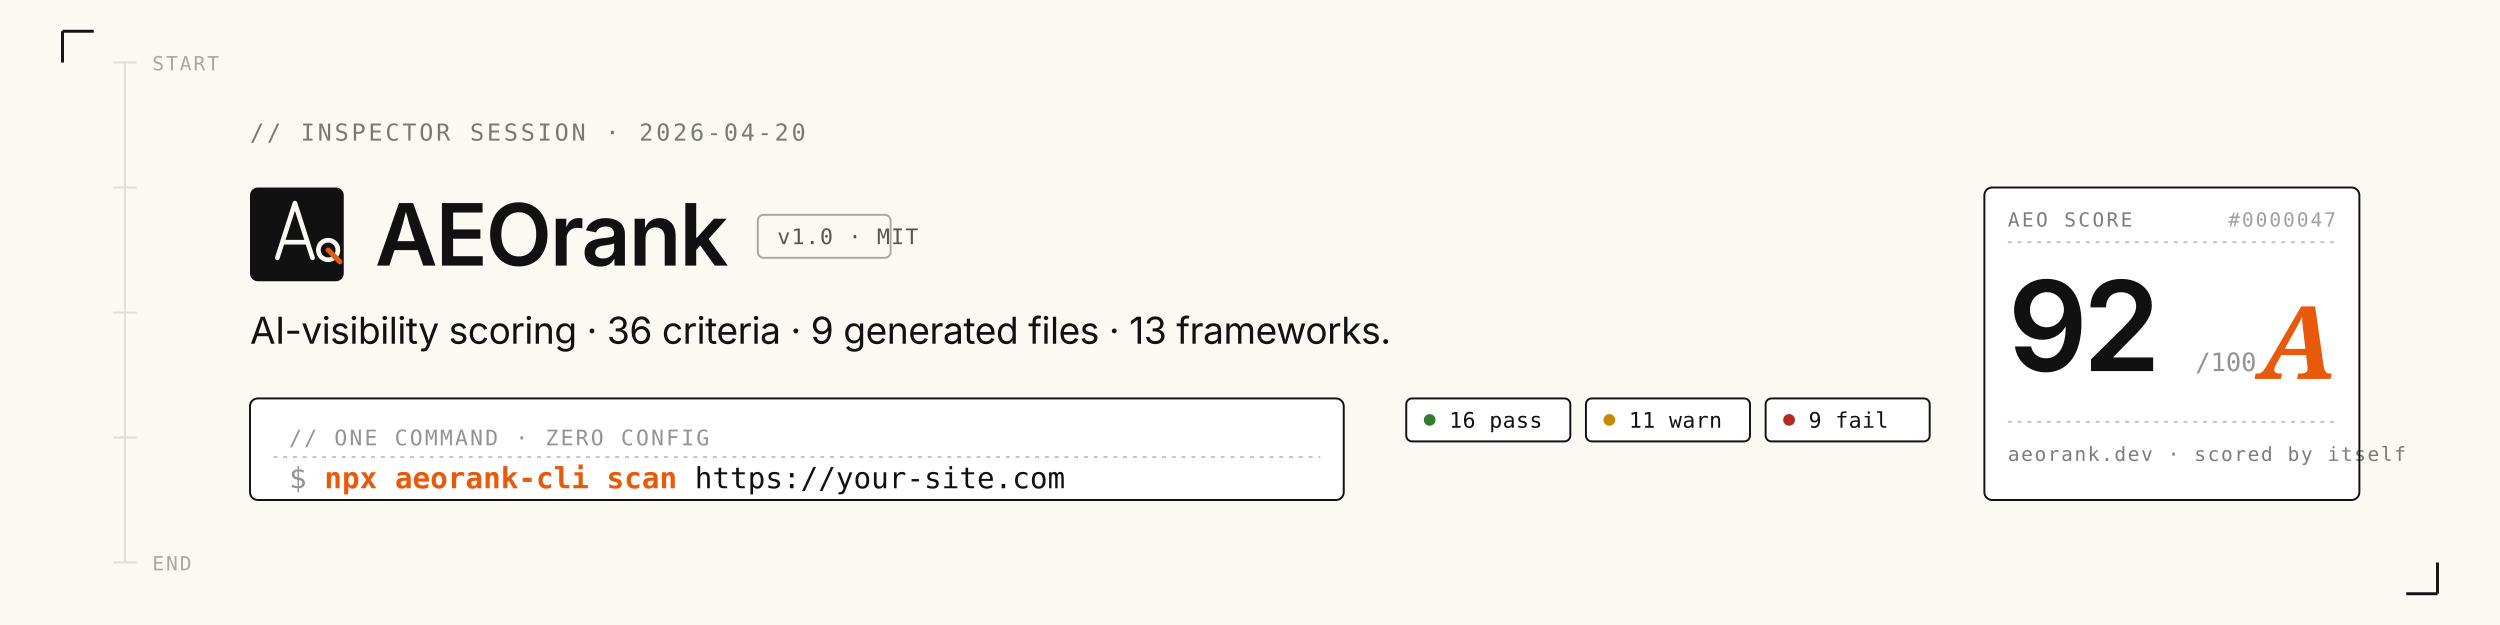
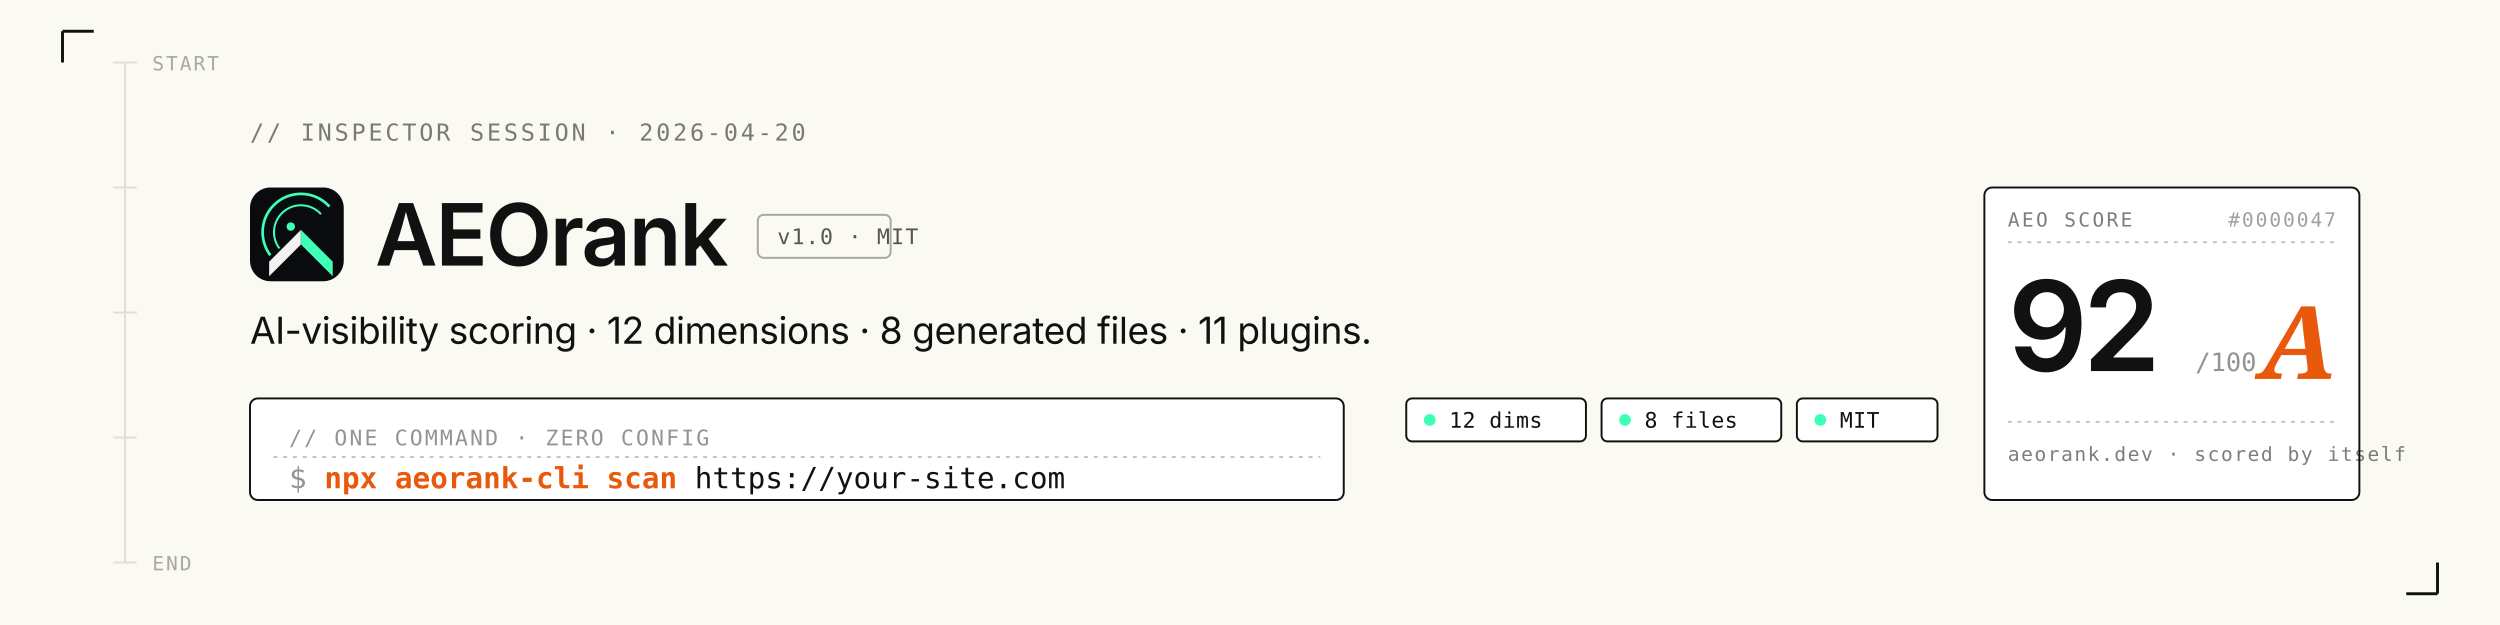
<svg xmlns="http://www.w3.org/2000/svg" width="1280" height="320" viewBox="0 0 1280 320" fill="none" role="img" aria-label="AEOrank — AI-visibility inspector for modern sites">
  <rect width="1280" height="320" fill="#FAF9F2" />
  <g stroke="#111" stroke-width="1" opacity="0.12">
    <line x1="64" y1="32" x2="64" y2="288" />
    <line x1="58" y1="32" x2="70" y2="32" />
    <line x1="58" y1="96" x2="70" y2="96" />
    <line x1="58" y1="160" x2="70" y2="160" />
    <line x1="58" y1="224" x2="70" y2="224" />
    <line x1="58" y1="288" x2="70" y2="288" />
  </g>
  <text x="78" y="36" fill="#111" fill-opacity="0.35" font-family="'JetBrains Mono', 'IBM Plex Mono', ui-monospace, monospace" font-size="10" letter-spacing="0.1em">START</text>
  <text x="78" y="292" fill="#111" fill-opacity="0.35" font-family="'JetBrains Mono', 'IBM Plex Mono', ui-monospace, monospace" font-size="10" letter-spacing="0.1em">END</text>
  <g stroke="#111" stroke-width="1.5">
    <line x1="32" y1="16" x2="48" y2="16" />
    <line x1="32" y1="16" x2="32" y2="32" />
    <line x1="1248" y1="304" x2="1232" y2="304" />
    <line x1="1248" y1="304" x2="1248" y2="288" />
  </g>
  <text x="128" y="72" fill="#111" fill-opacity="0.55" font-family="'JetBrains Mono', 'IBM Plex Mono', ui-monospace, monospace" font-size="12" letter-spacing="0.12em">// INSPECTOR SESSION · 2026-04-20</text>
-   <rect x="128" y="96" width="48" height="48" rx="4" fill="#111" />
-   <path d="M142 132 L151 104 L160 132" stroke="#FAF9F2" stroke-width="2.4" stroke-linecap="round" stroke-linejoin="round" fill="none" />
-   <path d="M145 124 H157" stroke="#FAF9F2" stroke-width="2.4" stroke-linecap="round" />
-   <circle cx="168" cy="128" r="5" stroke="#FAF9F2" stroke-width="2.4" fill="none" />
-   <path d="M168 128 L174 134" stroke="#E8590C" stroke-width="2.6" stroke-linecap="round" />
+   <g transform="translate(128, 96) scale(1.5)">
+     <rect width="32" height="32" rx="7" fill="#0A0B0F" />
+     <path d="M6.943 23.133 A13.078 13.078 0 0 1 27.107 6.511" stroke="#3DFFB5" stroke-width="0.922" stroke-linecap="butt" />
+     <path d="M10.039 20.800 A9.202 9.202 0 0 1 24.226 9.105" stroke="#3DFFB5" stroke-width="0.694" stroke-linecap="butt" />
+     <circle cx="13.918" cy="13.333" r="1.425" fill="#3DFFB5" />
+     <polygon points="17.352,14.502 17.352,19.470 6.539,30.283 6.539,25.315" fill="#F2F2F3" />
+     <polygon points="17.425,14.502 17.425,19.470 28.237,30.283 28.237,25.315" fill="#3DFFB5" />
+   </g>
  <text x="192" y="136" fill="#111" font-family="ui-sans-serif, -apple-system, 'Inter', system-ui, sans-serif" font-size="44" font-weight="620" letter-spacing="-0.022em">AEOrank</text>
  <rect x="388" y="110" width="68" height="22" rx="3" fill="none" stroke="#111" stroke-opacity="0.35" stroke-width="1" />
  <text x="398" y="125" fill="#111" fill-opacity="0.7" font-family="'JetBrains Mono', 'IBM Plex Mono', ui-monospace, monospace" font-size="11" letter-spacing="0.06em">v1.0 · MIT</text>
-   <text x="128" y="176" fill="#111" font-family="ui-sans-serif, -apple-system, 'Inter', system-ui, sans-serif" font-size="19" font-weight="440" letter-spacing="-0.012em">AI-visibility scoring · 36 criteria · 9 generated files · 13 frameworks.</text>
+   <text x="128" y="176" fill="#111" font-family="ui-sans-serif, -apple-system, 'Inter', system-ui, sans-serif" font-size="19" font-weight="440" letter-spacing="-0.012em">AI-visibility scoring · 12 dimensions · 8 generated files · 11 plugins.</text>
  <g>
    <rect x="128" y="204" width="560" height="52" rx="4" fill="#fff" stroke="#111" stroke-width="1" />
    <line x1="140" y1="234" x2="676" y2="234" stroke="#111" stroke-opacity="0.25" stroke-dasharray="2 3" />
    <text x="148" y="228" fill="#111" fill-opacity="0.45" font-family="'JetBrains Mono', 'IBM Plex Mono', ui-monospace, monospace" font-size="11" letter-spacing="0.1em">// ONE COMMAND · ZERO CONFIG</text>
    <text x="148" y="250" font-family="'JetBrains Mono', 'IBM Plex Mono', ui-monospace, monospace" font-size="15" fill="#111">
      <tspan fill="#111" fill-opacity="0.45">$ </tspan>
      <tspan fill="#E8590C" font-weight="580">npx aeorank-cli scan</tspan>
      <tspan fill="#111"> https://your-site.com</tspan>
    </text>
  </g>
  <g font-family="'JetBrains Mono', 'IBM Plex Mono', ui-monospace, monospace" font-size="11" letter-spacing="0.02em">
-     <rect x="720" y="204" width="84" height="22" rx="3" fill="#fff" stroke="#111" stroke-width="1" />
-     <circle cx="732" cy="215" r="3" fill="#2E7D32" />
-     <text x="742" y="219" fill="#111">16 pass</text>
-     <rect x="812" y="204" width="84" height="22" rx="3" fill="#fff" stroke="#111" stroke-width="1" />
-     <circle cx="824" cy="215" r="3" fill="#C58A00" />
-     <text x="834" y="219" fill="#111">11 warn</text>
-     <rect x="904" y="204" width="84" height="22" rx="3" fill="#fff" stroke="#111" stroke-width="1" />
-     <circle cx="916" cy="215" r="3" fill="#B32A1E" />
-     <text x="926" y="219" fill="#111">9 fail</text>
+     <rect x="720" y="204" width="92" height="22" rx="3" fill="#fff" stroke="#111" stroke-width="1" />
+     <circle cx="732" cy="215" r="3" fill="#3DFFB5" />
+     <text x="742" y="219" fill="#111">12 dims</text>
+     <rect x="820" y="204" width="92" height="22" rx="3" fill="#fff" stroke="#111" stroke-width="1" />
+     <circle cx="832" cy="215" r="3" fill="#3DFFB5" />
+     <text x="842" y="219" fill="#111">8 files</text>
+     <rect x="920" y="204" width="72" height="22" rx="3" fill="#fff" stroke="#111" stroke-width="1" />
+     <circle cx="932" cy="215" r="3" fill="#3DFFB5" />
+     <text x="942" y="219" fill="#111">MIT</text>
  </g>
  <g>
    <rect x="1016" y="96" width="192" height="160" rx="4" fill="#fff" stroke="#111" stroke-width="1" />
    <text x="1028" y="116" fill="#111" fill-opacity="0.55" font-family="'JetBrains Mono', 'IBM Plex Mono', ui-monospace, monospace" font-size="10" letter-spacing="0.12em">AEO SCORE</text>
    <text x="1196" y="116" text-anchor="end" fill="#111" fill-opacity="0.4" font-family="'JetBrains Mono', 'IBM Plex Mono', ui-monospace, monospace" font-size="10" letter-spacing="0.1em">#0000047</text>
    <line x1="1028" y1="124" x2="1196" y2="124" stroke="#111" stroke-opacity="0.25" stroke-dasharray="2 3" />
    <text x="1028" y="190" fill="#111" font-family="ui-sans-serif, -apple-system, 'Inter', system-ui, sans-serif" font-size="64" font-weight="620" letter-spacing="-0.04em">92</text>
    <text x="1124" y="190" fill="#111" fill-opacity="0.45" font-family="'JetBrains Mono', 'IBM Plex Mono', ui-monospace, monospace" font-size="13">/100</text>
    <text x="1196" y="194" text-anchor="end" fill="#E8590C" font-family="'ui-serif', 'Playfair Display', Georgia, serif" font-size="52" font-style="italic" font-weight="600">A</text>
    <line x1="1028" y1="216" x2="1196" y2="216" stroke="#111" stroke-opacity="0.25" stroke-dasharray="2 3" />
    <text x="1028" y="236" fill="#111" fill-opacity="0.55" font-family="'JetBrains Mono', 'IBM Plex Mono', ui-monospace, monospace" font-size="10" letter-spacing="0.08em">aeorank.dev · scored by itself</text>
  </g>
</svg>
